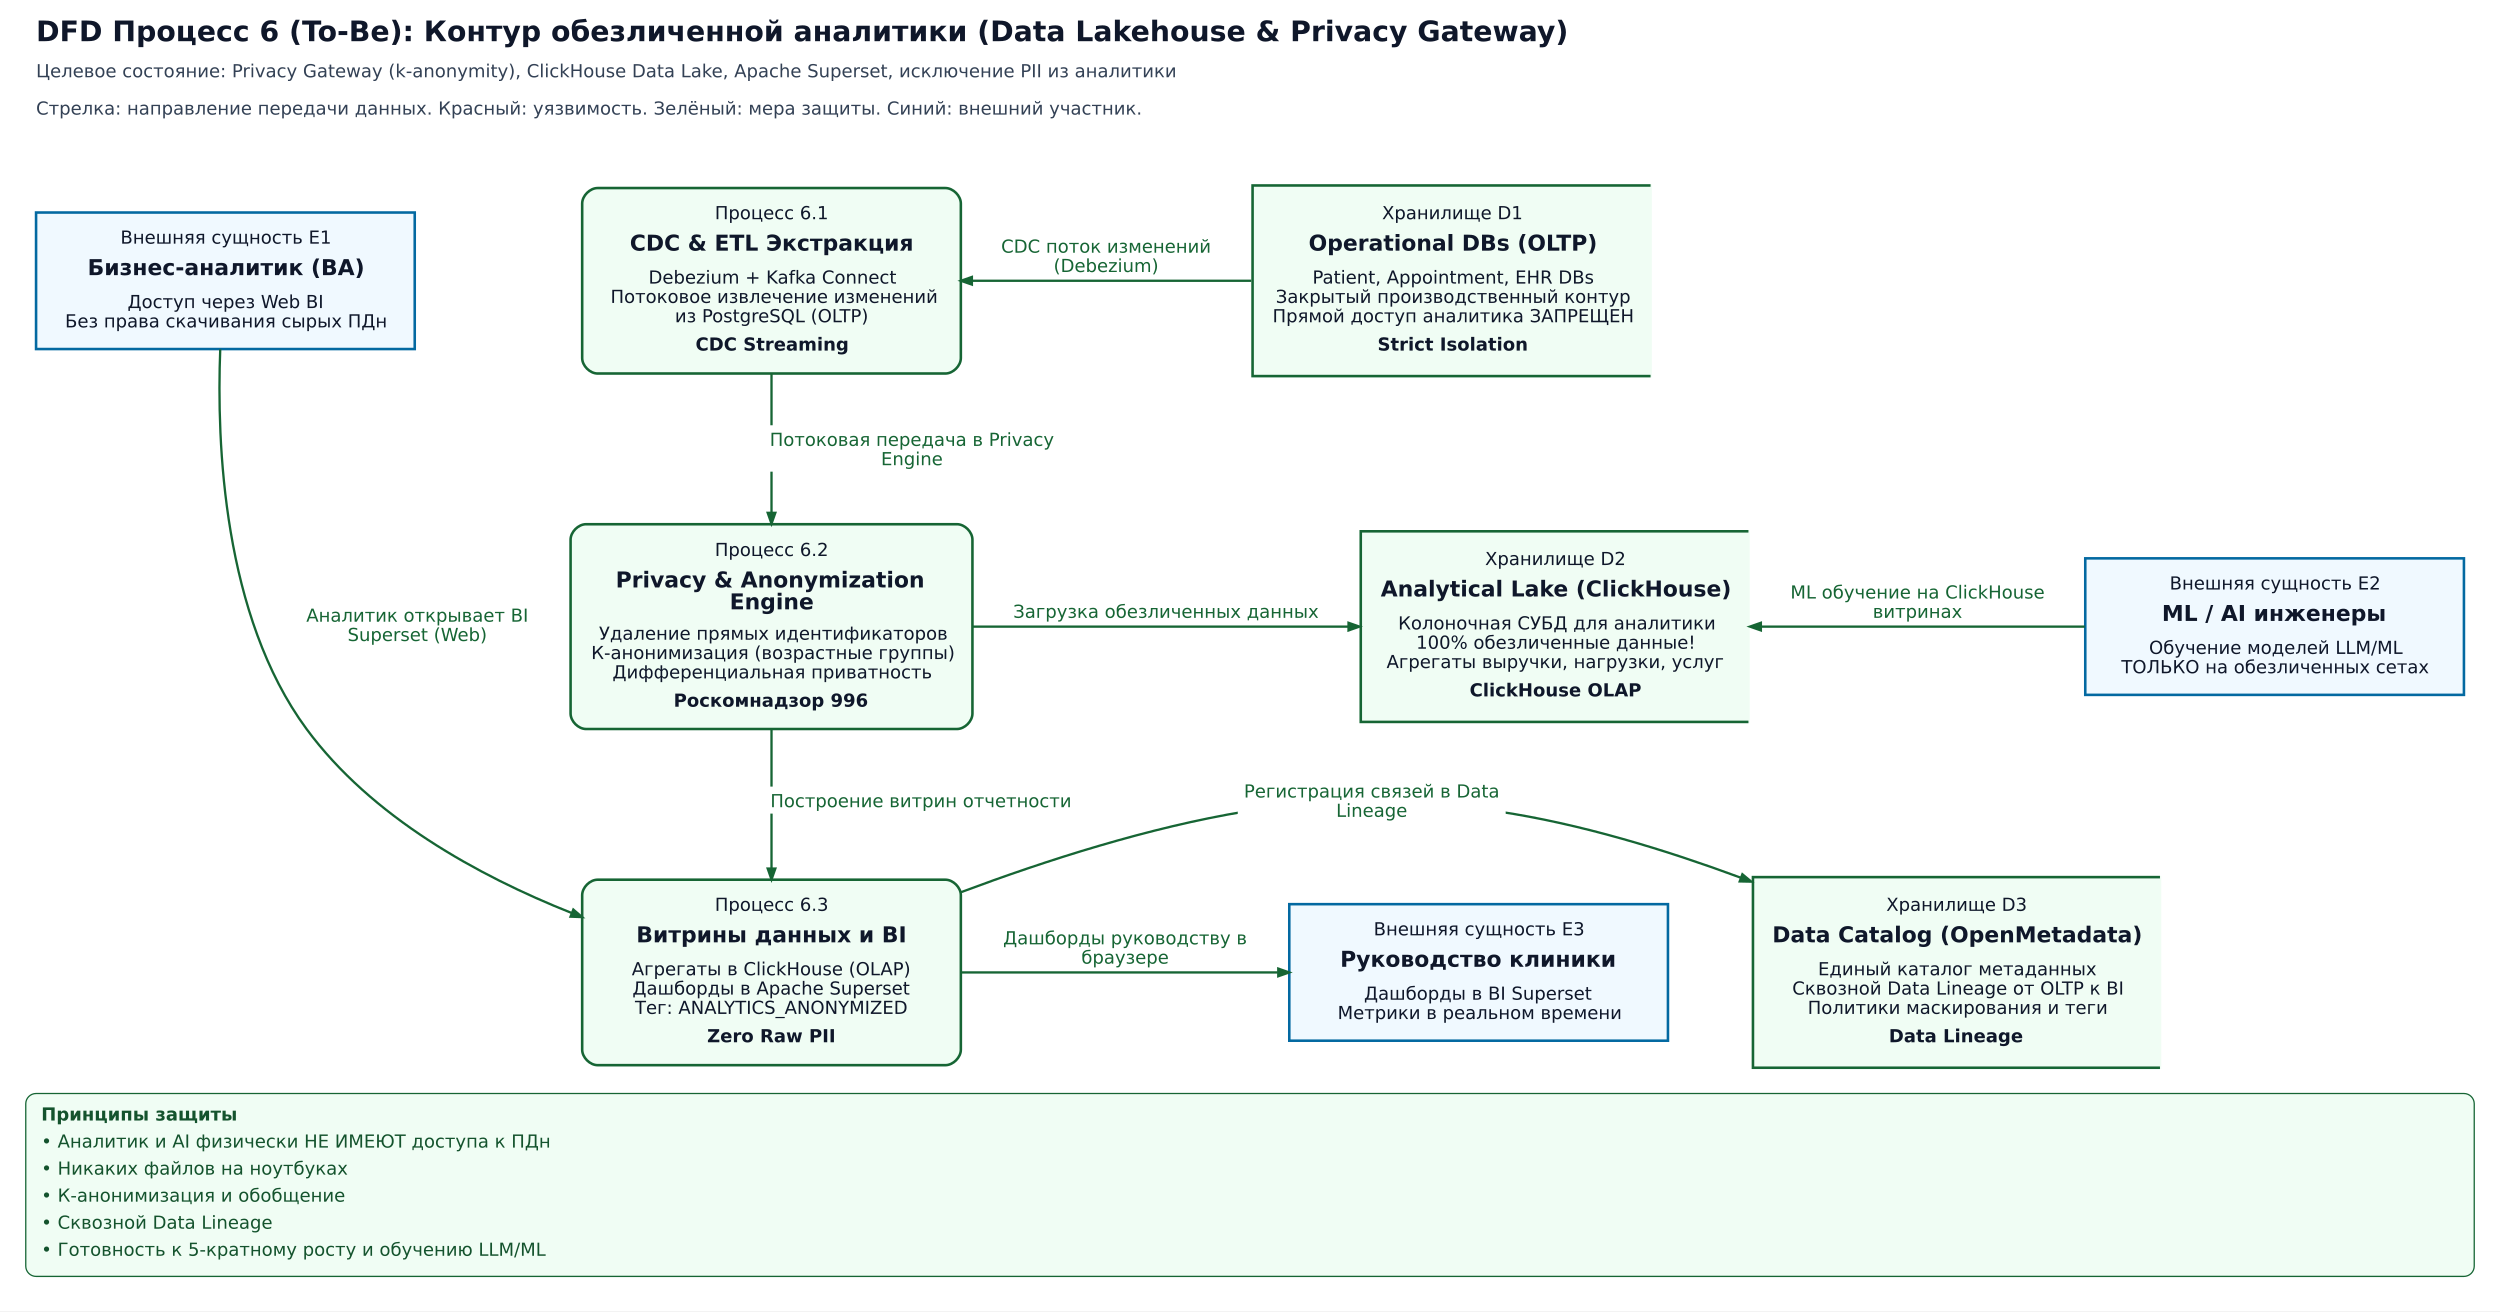
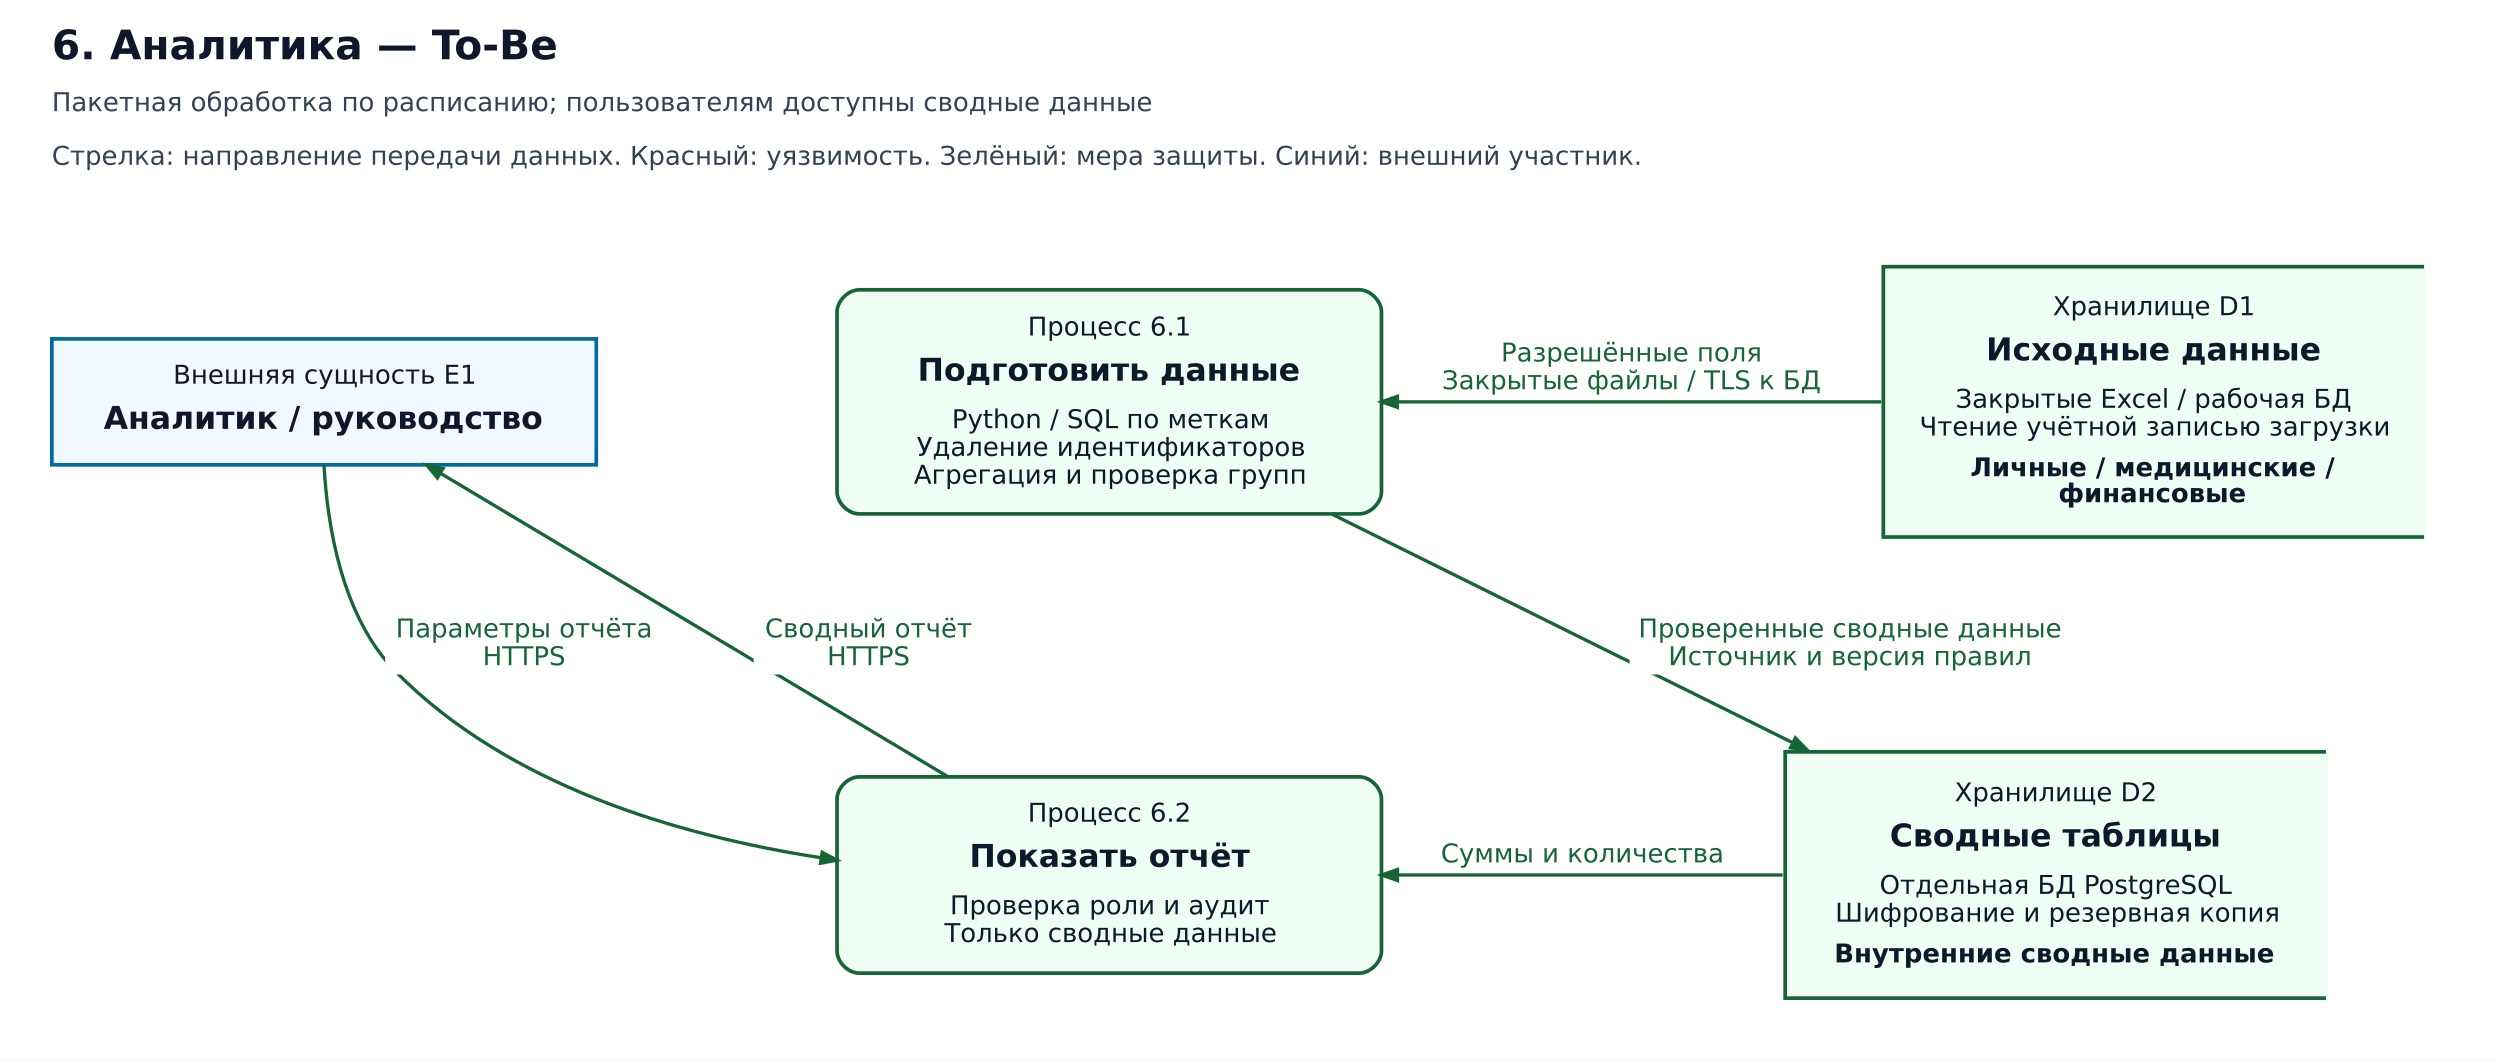
- <svg xmlns="http://www.w3.org/2000/svg" width="1941" height="1018" viewBox="0 0 1941 1018" role="img" aria-labelledby="title description">
-   <rect width="1941" height="1018" fill="white" />
-   <text x="28" y="32" font-family="DejaVu Sans" font-size="22" fill="#0f172a" font-weight="700">DFD Процесс 6 (To-Be): Контур обезличенной аналитики (Data Lakehouse &amp; Privacy Gateway)</text>
-   <text x="28" y="60" font-family="DejaVu Sans" font-size="14" fill="#334155" font-weight="400">Целевое состояние: Privacy Gateway (k-anonymity), ClickHouse Data Lake, Apache Superset, исключение PII из аналитики</text>
+ <svg xmlns="http://www.w3.org/2000/svg" width="1350" height="572" viewBox="0 0 1350 572" role="img" aria-labelledby="title description">
+   <rect width="1350" height="572" fill="white" />
+   <text x="28" y="32" font-family="DejaVu Sans" font-size="22" fill="#0f172a" font-weight="700">6. Аналитика — To-Be</text>
+   <text x="28" y="60" font-family="DejaVu Sans" font-size="14" fill="#334155" font-weight="400">Пакетная обработка по расписанию; пользователям доступны сводные данные</text>
  <text x="28" y="89" font-family="DejaVu Sans" font-size="14" fill="#334155" font-weight="400">Стрелка: направление передачи данных. Красный: уязвимость. Зелёный: мера защиты. Синий: внешний участник.</text>
-   <g id="graph0" class="graph" transform="translate(28,830.0)">
-     <polygon fill="white" stroke="transparent" points="-8.64,8.64 -8.64,-695.64 1893.64,-695.64 1893.64,8.64 -8.64,8.64" />
+   <g id="graph0" class="graph" transform="translate(28,540.0)">
+     <polygon fill="white" stroke="transparent" points="-8.64,8.64 -8.64,-405.64 1302.64,-405.64 1302.64,8.64 -8.64,8.64" />
    <g id="node1" class="node">
-       <polygon fill="#f0f9ff" stroke="#0369a1" stroke-width="2" points="294,-665 0,-665 0,-559 294,-559 294,-665" />
-       <text text-anchor="start" x="65.5" y="-640.8" font-family="DejaVu Sans" font-size="14.00" fill="#0f172a">Внешняя сущность E1</text>
-       <text text-anchor="start" x="40" y="-616.4" font-family="DejaVu Sans" font-weight="bold" font-size="17.00" fill="#0f172a">Бизнес-аналитик (BA)</text>
-       <text text-anchor="start" x="71" y="-590.8" font-family="DejaVu Sans" font-size="14.00" fill="#0f172a">Доступ через Web BI</text>
-       <text text-anchor="start" x="22.5" y="-575.8" font-family="DejaVu Sans" font-size="14.00" fill="#0f172a">Без права скачивания сырых ПДн</text>
+       <polygon fill="#f0f9ff" stroke="#0369a1" stroke-width="2" points="294,-357 0,-357 0,-289 294,-289 294,-357" />
+       <text text-anchor="start" x="65.5" y="-332.8" font-family="DejaVu Sans" font-size="14.00" fill="#0f172a">Внешняя сущность E1</text>
+       <text text-anchor="start" x="28" y="-308.4" font-family="DejaVu Sans" font-weight="bold" font-size="17.00" fill="#0f172a">Аналитик / руководство</text>
+     </g>
+     <g id="node2" class="node">
+       <path fill="#f0fdf4" stroke="#166534" stroke-width="2" d="M706,-383.5C706,-383.5 436,-383.5 436,-383.5 430,-383.5 424,-377.5 424,-371.5 424,-371.5 424,-274.5 424,-274.5 424,-268.5 430,-262.5 436,-262.5 436,-262.5 706,-262.5 706,-262.5 712,-262.5 718,-268.5 718,-274.5 718,-274.5 718,-371.5 718,-371.5 718,-377.5 712,-383.5 706,-383.5" />
+       <text text-anchor="start" x="527" y="-358.8" font-family="DejaVu Sans" font-size="14.00" fill="#0f172a">Процесс 6.1</text>
+       <text text-anchor="start" x="467.5" y="-334.4" font-family="DejaVu Sans" font-weight="bold" font-size="17.00" fill="#0f172a">Подготовить данные</text>
+       <text text-anchor="start" x="486" y="-308.8" font-family="DejaVu Sans" font-size="14.00" fill="#0f172a">Python / SQL по меткам</text>
+       <text text-anchor="start" x="467" y="-293.8" font-family="DejaVu Sans" font-size="14.00" fill="#0f172a">Удаление идентификаторов</text>
+       <text text-anchor="start" x="465.5" y="-278.8" font-family="DejaVu Sans" font-size="14.00" fill="#0f172a">Агрегация и проверка групп</text>
+     </g>
+     <g id="node3" class="node">
+       <path fill="#f0fdf4" stroke="#166534" stroke-width="2" d="M706,-120.5C706,-120.5 436,-120.5 436,-120.5 430,-120.5 424,-114.5 424,-108.5 424,-108.5 424,-26.5 424,-26.5 424,-20.5 430,-14.5 436,-14.5 436,-14.5 706,-14.5 706,-14.5 712,-14.5 718,-20.5 718,-26.5 718,-26.5 718,-108.5 718,-108.5 718,-114.5 712,-120.5 706,-120.5" />
+       <text text-anchor="start" x="527" y="-96.3" font-family="DejaVu Sans" font-size="14.00" fill="#0f172a">Процесс 6.2</text>
+       <text text-anchor="start" x="495.5" y="-71.9" font-family="DejaVu Sans" font-weight="bold" font-size="17.00" fill="#0f172a">Показать отчёт</text>
+       <text text-anchor="start" x="485" y="-46.3" font-family="DejaVu Sans" font-size="14.00" fill="#0f172a">Проверка роли и аудит</text>
+       <text text-anchor="start" x="482" y="-31.3" font-family="DejaVu Sans" font-size="14.00" fill="#0f172a">Только сводные данные</text>
+     </g>
+     <g id="flow_3" class="edge">
+       <path fill="none" stroke="#166534" stroke-width="1.8" d="M146.96,-288.94C148.73,-256.2 156.59,-206.76 186,-177 245.93,-116.35 336.93,-88.92 415.41,-76.8" />
+       <polygon fill="#166534" stroke="#166534" stroke-width="1.8" points="415.97,-79.72 423.94,-75.53 415.09,-73.83 415.97,-79.72" />
+       <rect x="180.0" y="-211.8" width="150.0" height="36.0" rx="4" fill="white" />
+       <text text-anchor="middle" x="255" y="-195.8" font-family="DejaVu Sans" font-size="14.00" fill="#166534">Параметры отчёта</text>
+       <text text-anchor="middle" x="255" y="-180.8" font-family="DejaVu Sans" font-size="14.00" fill="#166534">HTTPS</text>
+     </g>
+     <g id="node5" class="node">
+       <polygon fill="#f0fdf4" stroke="transparent" points="935,0 935,-135 1229,-135 1229,0 935,0" />
+       <text text-anchor="start" x="1027.5" y="-107.3" font-family="DejaVu Sans" font-size="14.00" fill="#0f172a">Хранилище D2</text>
+       <text text-anchor="start" x="992.5" y="-82.9" font-family="DejaVu Sans" font-weight="bold" font-size="17.00" fill="#0f172a">Сводные таблицы</text>
+       <text text-anchor="start" x="987" y="-57.3" font-family="DejaVu Sans" font-size="14.00" fill="#0f172a">Отдельная БД PostgreSQL</text>
+       <text text-anchor="start" x="963" y="-42.3" font-family="DejaVu Sans" font-size="14.00" fill="#0f172a">Шифрование и резервная копия</text>
+       <text text-anchor="start" x="962.5" y="-20.3" font-family="DejaVu Sans" font-weight="bold" font-size="14.00" fill="#0f172a">Внутренние сводные данные</text>
+       <polyline fill="none" stroke="#166534" stroke-width="2" points="1228,-134 936,-134 936,-1 1228,-1 " />
+     </g>
+     <g id="flow_1" class="edge">
+       <path fill="none" stroke="#166534" stroke-width="1.8" d="M691.13,-262.41C765.58,-225.47 861.58,-177.85 939.81,-139.04" />
+       <polygon fill="#166534" stroke="#166534" stroke-width="1.8" points="941.52,-141.51 947.81,-135.07 938.87,-136.18 941.52,-141.51" />
+       <rect x="852.0" y="-211.8" width="238.0" height="36.0" rx="4" fill="white" />
+       <text text-anchor="middle" x="971" y="-195.8" font-family="DejaVu Sans" font-size="14.00" fill="#166534">Проверенные сводные данные</text>
+       <text text-anchor="middle" x="971" y="-180.8" font-family="DejaVu Sans" font-size="14.00" fill="#166534">Источник и версия правил</text>
+     </g>
+     <g id="flow_4" class="edge">
+       <path fill="none" stroke="#166534" stroke-width="1.8" d="M483.89,-120.58C402.29,-169.37 282.32,-241.09 209.74,-284.49" />
+       <polygon fill="#166534" stroke="#166534" stroke-width="1.8" points="208.2,-281.94 202.43,-288.86 211.25,-287.05 208.2,-281.94" />
+       <rect x="379.0" y="-211.8" width="124.0" height="36.0" rx="4" fill="white" />
+       <text text-anchor="middle" x="441" y="-195.8" font-family="DejaVu Sans" font-size="14.00" fill="#166534">Сводный отчёт</text>
+       <text text-anchor="middle" x="441" y="-180.8" font-family="DejaVu Sans" font-size="14.00" fill="#166534">HTTPS</text>
    </g>
    <g id="node4" class="node">
-       <path fill="#f0fdf4" stroke="#166534" stroke-width="2" d="M706,-684C706,-684 436,-684 436,-684 430,-684 424,-678 424,-672 424,-672 424,-552 424,-552 424,-546 430,-540 436,-540 436,-540 706,-540 706,-540 712,-540 718,-546 718,-552 718,-552 718,-672 718,-672 718,-678 712,-684 706,-684" />
-       <text text-anchor="start" x="527" y="-659.8" font-family="DejaVu Sans" font-size="14.00" fill="#0f172a">Процесс 6.1</text>
-       <text text-anchor="start" x="461" y="-635.4" font-family="DejaVu Sans" font-weight="bold" font-size="17.00" fill="#0f172a">CDC &amp; ETL Экстракция</text>
-       <text text-anchor="start" x="475.5" y="-609.8" font-family="DejaVu Sans" font-size="14.00" fill="#0f172a">Debezium + Kafka Connect</text>
-       <text text-anchor="start" x="446" y="-594.8" font-family="DejaVu Sans" font-size="14.00" fill="#0f172a">Потоковое извлечение изменений</text>
-       <text text-anchor="start" x="496" y="-579.8" font-family="DejaVu Sans" font-size="14.00" fill="#0f172a">из PostgreSQL (OLTP)</text>
-       <text text-anchor="start" x="512" y="-557.8" font-family="DejaVu Sans" font-weight="bold" font-size="14.00" fill="#0f172a">CDC Streaming</text>
+       <polygon fill="#f0fdf4" stroke="transparent" points="988,-249 988,-397 1282,-397 1282,-249 988,-249" />
+       <text text-anchor="start" x="1080.5" y="-369.8" font-family="DejaVu Sans" font-size="14.00" fill="#0f172a">Хранилище D1</text>
+       <text text-anchor="start" x="1044.5" y="-345.4" font-family="DejaVu Sans" font-weight="bold" font-size="17.00" fill="#0f172a">Исходные данные</text>
+       <text text-anchor="start" x="1028" y="-319.8" font-family="DejaVu Sans" font-size="14.00" fill="#0f172a">Закрытые Excel / рабочая БД</text>
+       <text text-anchor="start" x="1008.5" y="-304.8" font-family="DejaVu Sans" font-size="14.00" fill="#0f172a">Чтение учётной записью загрузки</text>
+       <text text-anchor="start" x="1036" y="-282.8" font-family="DejaVu Sans" font-weight="bold" font-size="14.00" fill="#0f172a">Личные / медицинские /</text>
+       <text text-anchor="start" x="1083.5" y="-268.8" font-family="DejaVu Sans" font-weight="bold" font-size="14.00" fill="#0f172a">финансовые</text>
+       <polyline fill="none" stroke="#166534" stroke-width="2" points="1281,-396 989,-396 989,-250 1281,-250 " />
    </g>
-     <g id="node6" class="node">
-       <path fill="#f0fdf4" stroke="#166534" stroke-width="2" d="M706,-147C706,-147 436,-147 436,-147 430,-147 424,-141 424,-135 424,-135 424,-15 424,-15 424,-9 430,-3 436,-3 436,-3 706,-3 706,-3 712,-3 718,-9 718,-15 718,-15 718,-135 718,-135 718,-141 712,-147 706,-147" />
-       <text text-anchor="start" x="527" y="-122.8" font-family="DejaVu Sans" font-size="14.00" fill="#0f172a">Процесс 6.3</text>
-       <text text-anchor="start" x="466" y="-98.4" font-family="DejaVu Sans" font-weight="bold" font-size="17.00" fill="#0f172a">Витрины данных и BI</text>
-       <text text-anchor="start" x="462.5" y="-72.8" font-family="DejaVu Sans" font-size="14.00" fill="#0f172a">Агрегаты в ClickHouse (OLAP)</text>
-       <text text-anchor="start" x="463" y="-57.8" font-family="DejaVu Sans" font-size="14.00" fill="#0f172a">Дашборды в Apache Superset</text>
-       <text text-anchor="start" x="465" y="-42.8" font-family="DejaVu Sans" font-size="14.00" fill="#0f172a">Тег: ANALYTICS_ANONYMIZED</text>
-       <text text-anchor="start" x="521" y="-20.8" font-family="DejaVu Sans" font-weight="bold" font-size="14.00" fill="#0f172a">Zero Raw PII</text>
-     </g>
-     <g id="flow_5" class="edge">
-       <path fill="none" stroke="#166534" stroke-width="1.8" d="M142.99,-558.73C140.13,-485.6 145.25,-351.86 210,-264 260.26,-195.81 342.61,-150.25 415.98,-121.09" />
-       <polygon fill="#166534" stroke="#166534" stroke-width="1.8" points="417.13,-123.84 423.96,-117.97 414.96,-118.3 417.13,-123.84" />
-       <rect x="204.0" y="-363.3" width="184.0" height="36.0" rx="4" fill="white" />
-       <text text-anchor="middle" x="296" y="-347.3" font-family="DejaVu Sans" font-size="14.00" fill="#166534">Аналитик открывает BI</text>
-       <text text-anchor="middle" x="296" y="-332.3" font-family="DejaVu Sans" font-size="14.00" fill="#166534">Superset (Web)</text>
-     </g>
-     <g id="node2" class="node">
-       <polygon fill="#f0f9ff" stroke="#0369a1" stroke-width="2" points="1885,-396.5 1591,-396.5 1591,-290.5 1885,-290.5 1885,-396.5" />
-       <text text-anchor="start" x="1656.5" y="-372.3" font-family="DejaVu Sans" font-size="14.00" fill="#0f172a">Внешняя сущность E2</text>
-       <text text-anchor="start" x="1650.5" y="-347.9" font-family="DejaVu Sans" font-weight="bold" font-size="17.00" fill="#0f172a">ML / AI инженеры</text>
-       <text text-anchor="start" x="1640.5" y="-322.3" font-family="DejaVu Sans" font-size="14.00" fill="#0f172a">Обучение моделей LLM/ML</text>
-       <text text-anchor="start" x="1619" y="-307.3" font-family="DejaVu Sans" font-size="14.00" fill="#0f172a">ТОЛЬКО на обезличенных сетах</text>
-     </g>
-     <g id="node5" class="node">
-       <path fill="#f0fdf4" stroke="#166534" stroke-width="2" d="M715,-423C715,-423 427,-423 427,-423 421,-423 415,-417 415,-411 415,-411 415,-276 415,-276 415,-270 421,-264 427,-264 427,-264 715,-264 715,-264 721,-264 727,-270 727,-276 727,-276 727,-411 727,-411 727,-417 721,-423 715,-423" />
-       <text text-anchor="start" x="527" y="-398.3" font-family="DejaVu Sans" font-size="14.00" fill="#0f172a">Процесс 6.2</text>
-       <text text-anchor="start" x="450" y="-373.9" font-family="DejaVu Sans" font-weight="bold" font-size="17.00" fill="#0f172a">Privacy &amp; Anonymization</text>
-       <text text-anchor="start" x="538.5" y="-356.9" font-family="DejaVu Sans" font-weight="bold" font-size="17.00" fill="#0f172a">Engine</text>
-       <text text-anchor="start" x="437" y="-333.3" font-family="DejaVu Sans" font-size="14.00" fill="#0f172a">Удаление прямых идентификаторов</text>
-       <text text-anchor="start" x="431" y="-318.3" font-family="DejaVu Sans" font-size="14.00" fill="#0f172a">К-анонимизация (возрастные группы)</text>
-       <text text-anchor="start" x="447.5" y="-303.3" font-family="DejaVu Sans" font-size="14.00" fill="#0f172a">Дифференциальная приватность</text>
-       <text text-anchor="start" x="495" y="-281.3" font-family="DejaVu Sans" font-weight="bold" font-size="14.00" fill="#0f172a">Роскомнадзор 996</text>
-     </g>
-     <g id="node8" class="node">
-       <polygon fill="#f0fdf4" stroke="transparent" points="1027.5,-268.5 1027.5,-418.5 1330.5,-418.5 1330.5,-268.5 1027.5,-268.5" />
-       <text text-anchor="start" x="1125" y="-391.3" font-family="DejaVu Sans" font-size="14.00" fill="#0f172a">Хранилище D2</text>
-       <text text-anchor="start" x="1044" y="-366.9" font-family="DejaVu Sans" font-weight="bold" font-size="17.00" fill="#0f172a">Analytical Lake (ClickHouse)</text>
-       <text text-anchor="start" x="1057.5" y="-341.3" font-family="DejaVu Sans" font-size="14.00" fill="#0f172a">Колоночная СУБД для аналитики</text>
-       <text text-anchor="start" x="1071.5" y="-326.3" font-family="DejaVu Sans" font-size="14.00" fill="#0f172a">100% обезличенные данные!</text>
-       <text text-anchor="start" x="1048.5" y="-311.3" font-family="DejaVu Sans" font-size="14.00" fill="#0f172a">Агрегаты выручки, нагрузки, услуг</text>
-       <text text-anchor="start" x="1113" y="-289.3" font-family="DejaVu Sans" font-weight="bold" font-size="14.00" fill="#0f172a">ClickHouse OLAP</text>
-       <polyline fill="none" stroke="#166534" stroke-width="2" points="1329.5,-417.5 1028.5,-417.5 1028.5,-269.5 1329.5,-269.5 " />
-     </g>
-     <g id="flow_6" class="edge">
-       <path fill="none" stroke="#166534" stroke-width="1.8" d="M1590.66,-343.5C1513.31,-343.5 1418.41,-343.5 1339.23,-343.5" />
-       <polygon fill="#166534" stroke="#166534" stroke-width="1.8" points="1339.14,-340.53 1330.64,-343.5 1339.14,-346.48 1339.14,-340.53" />
-       <rect x="1356.75" y="-381.3" width="208.0" height="36.0" rx="4" fill="white" />
-       <text text-anchor="middle" x="1460.75" y="-365.3" font-family="DejaVu Sans" font-size="14.00" fill="#166534">ML обучение на ClickHouse</text>
-       <text text-anchor="middle" x="1460.75" y="-350.3" font-family="DejaVu Sans" font-size="14.00" fill="#166534">витринах</text>
-     </g>
-     <g id="node3" class="node">
-       <polygon fill="#f0f9ff" stroke="#0369a1" stroke-width="2" points="1267,-128 973,-128 973,-22 1267,-22 1267,-128" />
-       <text text-anchor="start" x="1038.5" y="-103.8" font-family="DejaVu Sans" font-size="14.00" fill="#0f172a">Внешняя сущность E3</text>
-       <text text-anchor="start" x="1012.5" y="-79.4" font-family="DejaVu Sans" font-weight="bold" font-size="17.00" fill="#0f172a">Руководство клиники</text>
-       <text text-anchor="start" x="1031" y="-53.8" font-family="DejaVu Sans" font-size="14.00" fill="#0f172a">Дашборды в BI Superset</text>
-       <text text-anchor="start" x="1010.5" y="-38.8" font-family="DejaVu Sans" font-size="14.00" fill="#0f172a">Метрики в реальном времени</text>
-     </g>
-     <g id="flow_1" class="edge">
-       <path fill="none" stroke="#166534" stroke-width="1.8" d="M571,-539.93C571,-506.81 571,-467.09 571,-432.12" />
-       <polygon fill="#166534" stroke="#166534" stroke-width="1.8" points="573.98,-431.85 571,-423.35 568.03,-431.85 573.98,-431.85" />
-       <rect x="565.0" y="-499.8" width="230.0" height="36.0" rx="4" fill="white" />
-       <text text-anchor="middle" x="680" y="-483.8" font-family="DejaVu Sans" font-size="14.00" fill="#166534">Потоковая передача в Privacy</text>
-       <text text-anchor="middle" x="680" y="-468.8" font-family="DejaVu Sans" font-size="14.00" fill="#166534">Engine</text>
-     </g>
-     <g id="flow_3" class="edge">
-       <path fill="none" stroke="#166534" stroke-width="1.8" d="M571,-263.98C571,-229.87 571,-189.97 571,-155.72" />
-       <polygon fill="#166534" stroke="#166534" stroke-width="1.8" points="573.98,-155.64 571,-147.14 568.03,-155.64 573.98,-155.64" />
-       <rect x="565.0" y="-219.3" width="244.0" height="21.0" rx="4" fill="white" />
-       <text text-anchor="middle" x="687" y="-203.3" font-family="DejaVu Sans" font-size="14.00" fill="#166534">Построение витрин отчетности</text>
+     <g id="flow_0" class="edge">
+       <path fill="none" stroke="#166534" stroke-width="1.8" d="M987.74,-323C907.57,-323 808.4,-323 726.91,-323" />
+       <polygon fill="#166534" stroke="#166534" stroke-width="1.8" points="726.58,-320.03 718.08,-323 726.58,-325.98 726.58,-320.03" />
+       <rect x="744.5" y="-360.8" width="217.0" height="36.0" rx="4" fill="white" />
+       <text text-anchor="middle" x="853" y="-344.8" font-family="DejaVu Sans" font-size="14.00" fill="#166534">Разрешённые поля</text>
+       <text text-anchor="middle" x="853" y="-329.8" font-family="DejaVu Sans" font-size="14.00" fill="#166534">Закрытые файлы / TLS к БД</text>
    </g>
    <g id="flow_2" class="edge">
-       <path fill="none" stroke="#166534" stroke-width="1.8" d="M727.18,-343.5C816.65,-343.5 928.71,-343.5 1018.84,-343.5" />
-       <polygon fill="#166534" stroke="#166534" stroke-width="1.8" points="1018.99,-346.48 1027.49,-343.5 1018.99,-340.53 1018.99,-346.48" />
-       <rect x="753.25" y="-366.3" width="248.0" height="21.0" rx="4" fill="white" />
-       <text text-anchor="middle" x="877.25" y="-350.3" font-family="DejaVu Sans" font-size="14.00" fill="#166534">Загрузка обезличенных данных</text>
-     </g>
-     <g id="flow_7" class="edge">
-       <path fill="none" stroke="#166534" stroke-width="1.8" d="M718.12,-75C794.12,-75 886.86,-75 964.09,-75" />
-       <polygon fill="#166534" stroke="#166534" stroke-width="1.8" points="964.45,-77.98 972.95,-75 964.45,-72.03 964.45,-77.98" />
-       <rect x="744.5" y="-112.8" width="202.0" height="36.0" rx="4" fill="white" />
-       <text text-anchor="middle" x="845.5" y="-96.8" font-family="DejaVu Sans" font-size="14.00" fill="#166534">Дашборды руководству в</text>
-       <text text-anchor="middle" x="845.5" y="-81.8" font-family="DejaVu Sans" font-size="14.00" fill="#166534">браузере</text>
-     </g>
-     <g id="node9" class="node">
-       <polygon fill="#f0fdf4" stroke="transparent" points="1332,0 1332,-150 1650,-150 1650,0 1332,0" />
-       <text text-anchor="start" x="1436.5" y="-122.8" font-family="DejaVu Sans" font-size="14.00" fill="#0f172a">Хранилище D3</text>
-       <text text-anchor="start" x="1348" y="-98.4" font-family="DejaVu Sans" font-weight="bold" font-size="17.00" fill="#0f172a">Data Catalog (OpenMetadata)</text>
-       <text text-anchor="start" x="1383.5" y="-72.8" font-family="DejaVu Sans" font-size="14.00" fill="#0f172a">Единый каталог метаданных</text>
-       <text text-anchor="start" x="1363.5" y="-57.8" font-family="DejaVu Sans" font-size="14.00" fill="#0f172a">Сквозной Data Lineage от OLTP к BI</text>
-       <text text-anchor="start" x="1375.5" y="-42.8" font-family="DejaVu Sans" font-size="14.00" fill="#0f172a">Политики маскирования и теги</text>
-       <text text-anchor="start" x="1438.5" y="-20.8" font-family="DejaVu Sans" font-weight="bold" font-size="14.00" fill="#0f172a">Data Lineage</text>
-       <polyline fill="none" stroke="#166534" stroke-width="2" points="1649,-149 1333,-149 1333,-1 1649,-1 " />
-     </g>
-     <g id="flow_4" class="edge">
-       <path fill="none" stroke="#166534" stroke-width="1.8" d="M718.1,-137.3C784.33,-162.1 864.27,-187.66 939,-200 1024.95,-214.2 1048.83,-212.77 1135,-200 1198.28,-190.62 1265.08,-170.21 1323.52,-148.55" />
-       <polygon fill="#166534" stroke="#166534" stroke-width="1.8" points="1324.79,-151.25 1331.71,-145.48 1322.7,-145.67 1324.79,-151.25" />
-       <rect x="933.0" y="-226.8" width="208.0" height="36.0" rx="4" fill="white" />
-       <text text-anchor="middle" x="1037" y="-210.8" font-family="DejaVu Sans" font-size="14.00" fill="#166534">Регистрация связей в Data</text>
-       <text text-anchor="middle" x="1037" y="-195.8" font-family="DejaVu Sans" font-size="14.00" fill="#166534">Lineage</text>
-     </g>
-     <g id="node7" class="node">
-       <polygon fill="#f0fdf4" stroke="transparent" points="943.5,-537 943.5,-687 1254.5,-687 1254.5,-537 943.5,-537" />
-       <text text-anchor="start" x="1045" y="-659.8" font-family="DejaVu Sans" font-size="14.00" fill="#0f172a">Хранилище D1</text>
-       <text text-anchor="start" x="988" y="-635.4" font-family="DejaVu Sans" font-weight="bold" font-size="17.00" fill="#0f172a">Operational DBs (OLTP)</text>
-       <text text-anchor="start" x="991" y="-609.8" font-family="DejaVu Sans" font-size="14.00" fill="#0f172a">Patient, Appointment, EHR DBs</text>
-       <text text-anchor="start" x="962.5" y="-594.8" font-family="DejaVu Sans" font-size="14.00" fill="#0f172a">Закрытый производственный контур</text>
-       <text text-anchor="start" x="960" y="-579.8" font-family="DejaVu Sans" font-size="14.00" fill="#0f172a">Прямой доступ аналитика ЗАПРЕЩЕН</text>
-       <text text-anchor="start" x="1041.5" y="-557.8" font-family="DejaVu Sans" font-weight="bold" font-size="14.00" fill="#0f172a">Strict Isolation</text>
-       <polyline fill="none" stroke="#166534" stroke-width="2" points="1253.5,-686 944.5,-686 944.5,-538 1253.5,-538 " />
-     </g>
-     <g id="flow_0" class="edge">
-       <path fill="none" stroke="#166534" stroke-width="1.8" d="M943.49,-612C875.18,-612 795.13,-612 726.78,-612" />
-       <polygon fill="#166534" stroke="#166534" stroke-width="1.8" points="726.58,-609.03 718.08,-612 726.58,-614.98 726.58,-609.03" />
-       <rect x="744.25" y="-649.8" width="173.0" height="36.0" rx="4" fill="white" />
-       <text text-anchor="middle" x="830.75" y="-633.8" font-family="DejaVu Sans" font-size="14.00" fill="#166534">CDC поток изменений</text>
-       <text text-anchor="middle" x="830.75" y="-618.8" font-family="DejaVu Sans" font-size="14.00" fill="#166534">(Debezium)</text>
+       <path fill="none" stroke="#166534" stroke-width="1.8" d="M934.59,-67.5C869.52,-67.5 792.97,-67.5 726.95,-67.5" />
+       <polygon fill="#166534" stroke="#166534" stroke-width="1.8" points="726.62,-64.53 718.12,-67.5 726.62,-70.48 726.62,-64.53" />
+       <rect x="744.5" y="-90.3" width="164.0" height="21.0" rx="4" fill="white" />
+       <text text-anchor="middle" x="826.5" y="-74.3" font-family="DejaVu Sans" font-size="14.00" fill="#166534">Суммы и количества</text>
    </g>
  </g>
-   <rect x="20" y="849.0" width="1901" height="142" rx="8" fill="#f0fdf4" stroke="#166534" />
-   <text x="32" y="870.0" font-family="DejaVu Sans" font-size="14" fill="#14532d" font-weight="700">Принципы защиты</text>
-   <text x="32" y="891.0" font-family="DejaVu Sans" font-size="14" fill="#14532d" font-weight="400">• Аналитик и AI физически НЕ ИМЕЮТ доступа к ПДн</text>
-   <text x="32" y="912.0" font-family="DejaVu Sans" font-size="14" fill="#14532d" font-weight="400">• Никаких файлов на ноутбуках</text>
-   <text x="32" y="933.0" font-family="DejaVu Sans" font-size="14" fill="#14532d" font-weight="400">• К-анонимизация и обобщение</text>
-   <text x="32" y="954.0" font-family="DejaVu Sans" font-size="14" fill="#14532d" font-weight="400">• Сквозной Data Lineage</text>
-   <text x="32" y="975.0" font-family="DejaVu Sans" font-size="14" fill="#14532d" font-weight="400">• Готовность к 5-кратному росту и обучению LLM/ML</text>
</svg>
